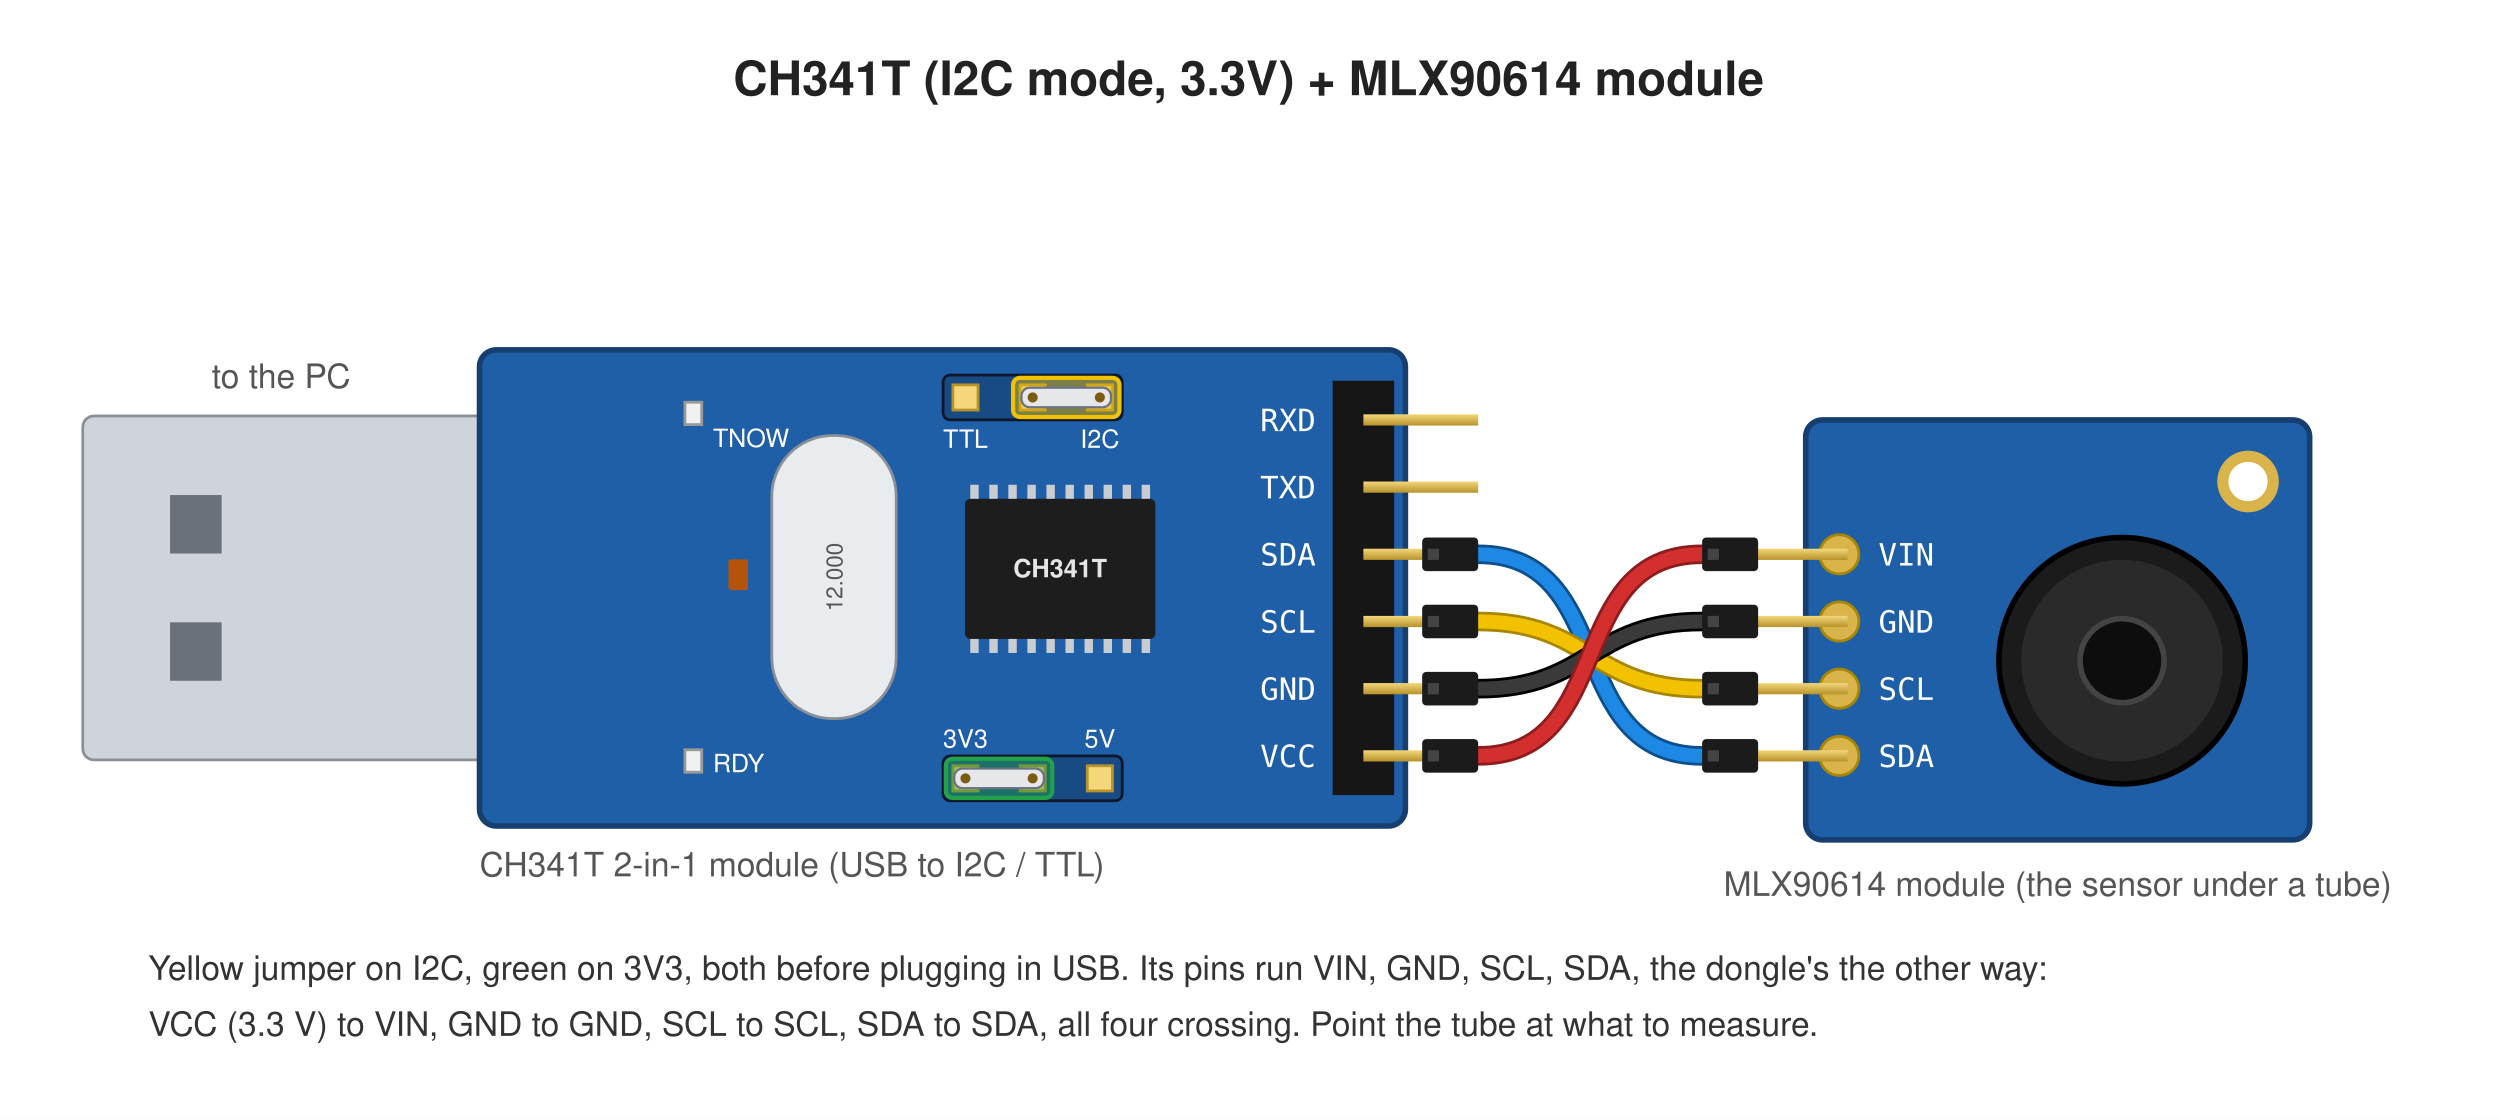
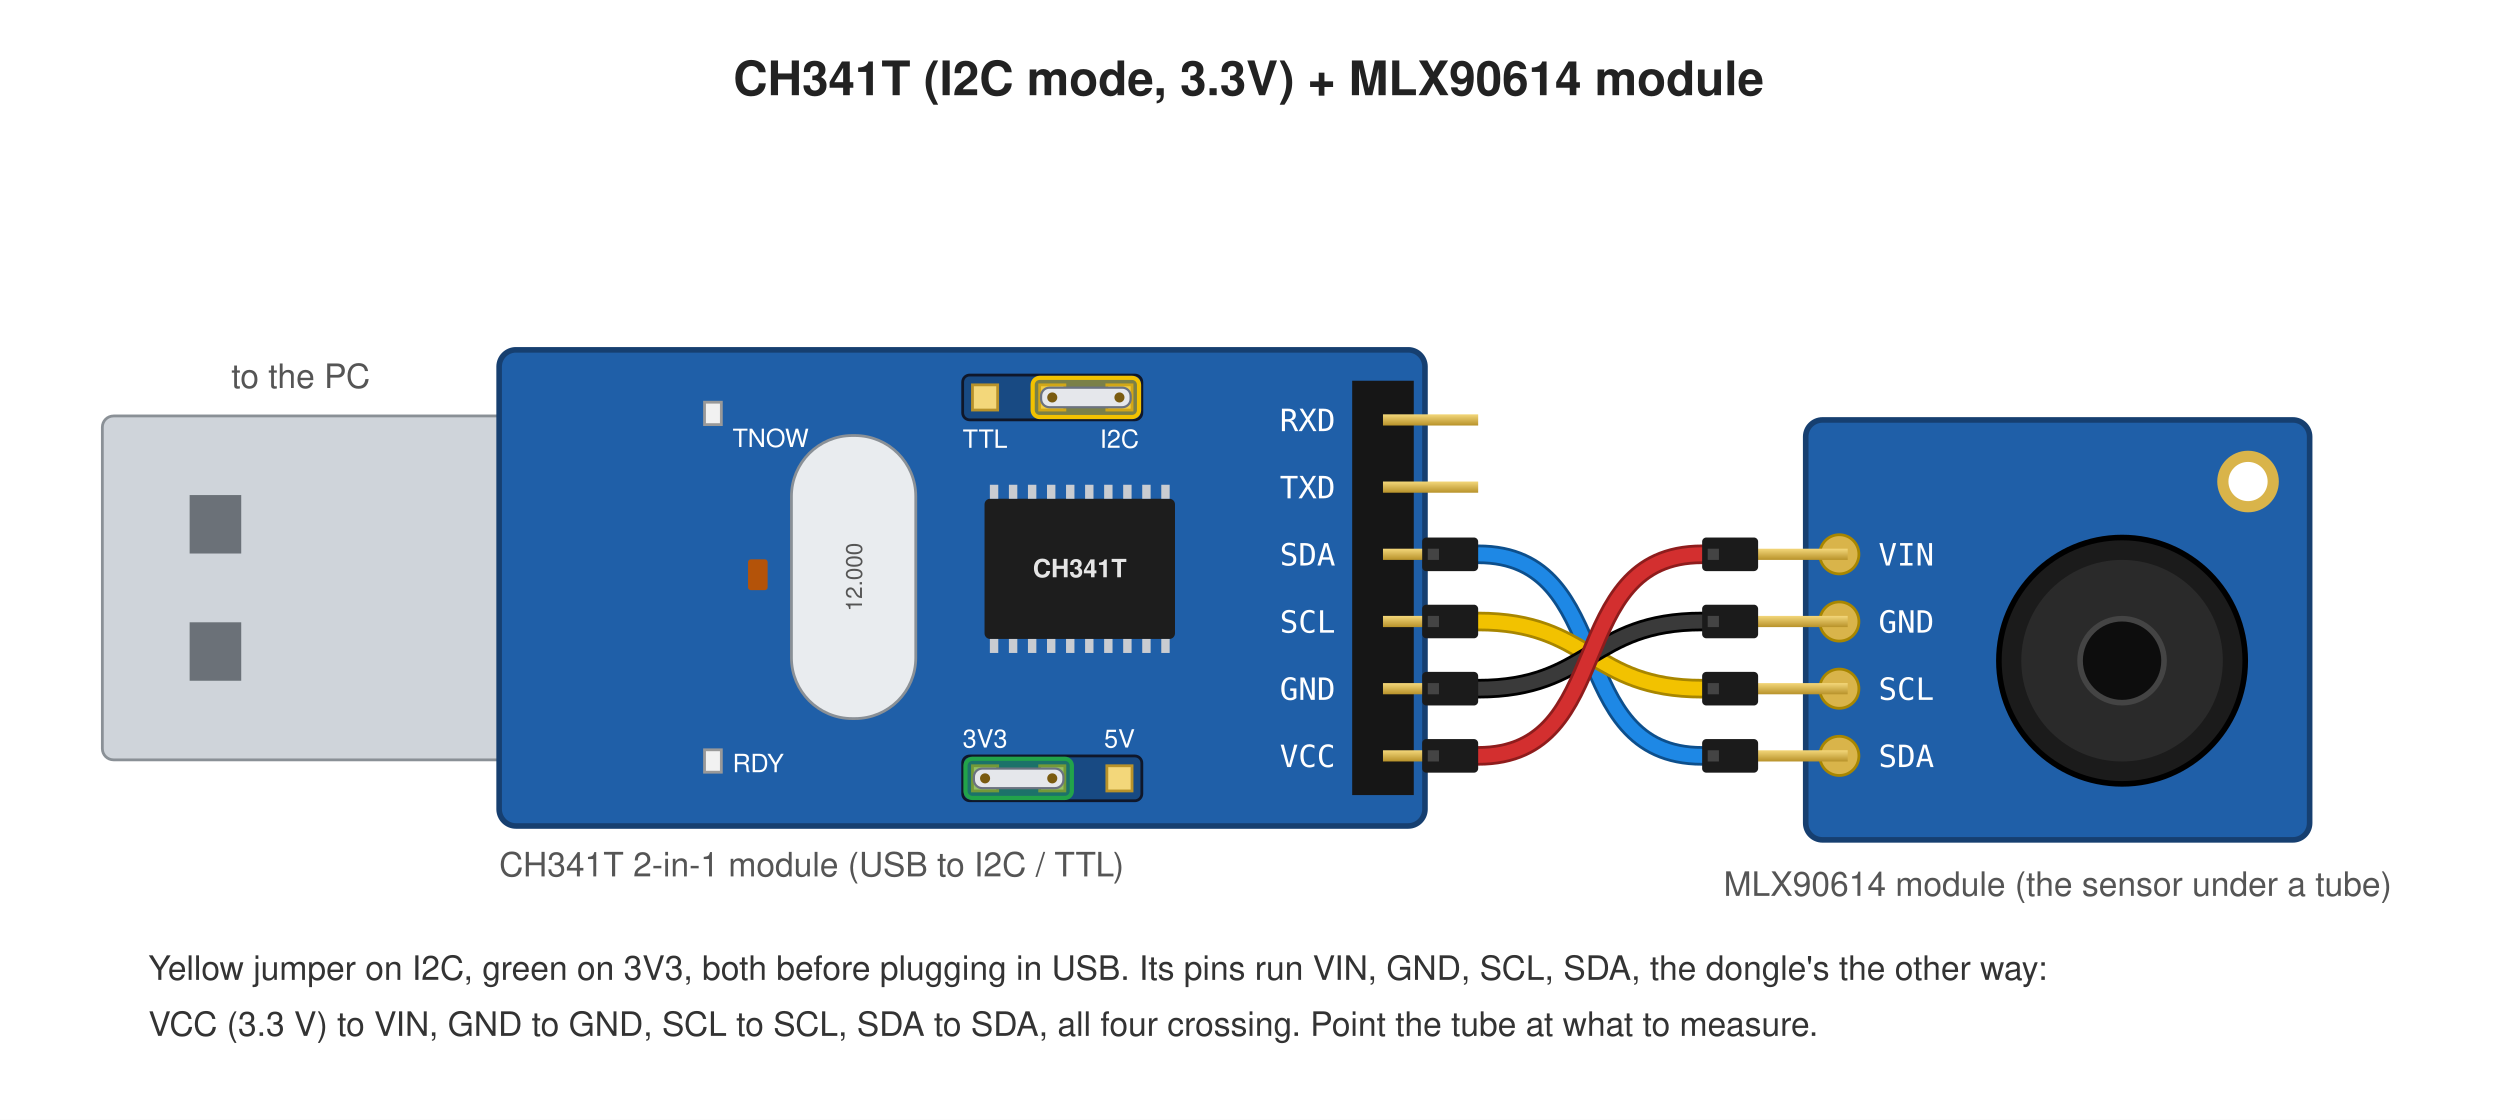
<svg xmlns="http://www.w3.org/2000/svg" viewBox="0 0 893 400" width="893" height="400" font-family="Helvetica, Arial, sans-serif">
  <style>@media (prefers-color-scheme: dark) { .bg { fill-opacity: 0.85 } }</style>
  <defs>
    <linearGradient id="metal" x1="0" y1="0" x2="0" y2="1">
      <stop offset="0" stop-color="#e9ecef" />
      <stop offset="0.5" stop-color="#b8bec5" />
      <stop offset="1" stop-color="#d9dde1" />
    </linearGradient>
    <linearGradient id="pin" x1="0" y1="0" x2="0" y2="1">
      <stop offset="0" stop-color="#f3d77a" />
      <stop offset="1" stop-color="#b8922a" />
    </linearGradient>
    <g id="dupont">
      <rect x="0" y="-6" width="20" height="12" rx="1.5" fill="#1b1b1b" />
      <rect x="2" y="-2" width="4" height="4" fill="#444" />
    </g>
  </defs>
  <rect class="bg" width="893" height="400" fill="#ffffff" />
  <text x="446" y="34" text-anchor="middle" font-size="17" font-weight="bold" fill="#222">CH341T (I2C mode, 3.3V) + MLX90614 module</text>
-   <text x="100.425" y="138.583" text-anchor="middle" font-size="12" fill="#555">to the PC</text>
-   <rect x="29.559" y="148.583" width="179.528" height="122.835" rx="4" fill="#cfd4da" stroke="#8a9096" />
-   <rect x="60.74" y="176.835" width="18.425" height="20.882" fill="#6b7178" />
-   <rect x="60.74" y="222.283" width="18.425" height="20.882" fill="#6b7178" />
-   <rect x="171.291" y="124.961" width="330.709" height="170.079" rx="6" fill="#1f5fa8" stroke="#163f70" stroke-width="2" />
-   <text x="171.291" y="313.039" font-size="12" fill="#555">CH341T 2-in-1 module (USB to I2C / TTL)</text>
-   <rect x="476.0" y="136.0" width="22" height="148.0" fill="#161616" />
+   <text x="107.425" y="138.583" text-anchor="middle" font-size="12" fill="#555">to the PC</text>
+   <rect x="36.559" y="148.583" width="179.528" height="122.835" rx="4" fill="#cfd4da" stroke="#8a9096" />
+   <rect x="67.74" y="176.835" width="18.425" height="20.882" fill="#6b7178" />
+   <rect x="67.74" y="222.283" width="18.425" height="20.882" fill="#6b7178" />
+   <rect x="178.291" y="124.961" width="330.709" height="170.079" rx="6" fill="#1f5fa8" stroke="#163f70" stroke-width="2" />
+   <text x="178.291" y="313.039" font-size="12" fill="#555">CH341T 2-in-1 module (USB to I2C / TTL)</text>
+   <rect x="483.0" y="136.0" width="22" height="148.0" fill="#161616" />
  <g fill="url(#pin)">
-     <rect x="487.0" y="148.0" width="41.0" height="4" />
-     <rect x="487.0" y="172.0" width="41.0" height="4" />
-     <rect x="487.0" y="196.0" width="41.0" height="4" />
-     <rect x="487.0" y="220.0" width="41.0" height="4" />
-     <rect x="487.0" y="244.0" width="41.0" height="4" />
-     <rect x="487.0" y="268.0" width="41.0" height="4" />
+     <rect x="494.0" y="148.0" width="34.0" height="4" />
+     <rect x="494.0" y="172.0" width="34.0" height="4" />
+     <rect x="494.0" y="196.0" width="34.0" height="4" />
+     <rect x="494.0" y="220.0" width="34.0" height="4" />
+     <rect x="494.0" y="244.0" width="34.0" height="4" />
+     <rect x="494.0" y="268.0" width="34.0" height="4" />
  </g>
  <g font-size="11" fill="#fff" font-family="Menlo, Consolas, monospace" text-anchor="end">
-     <text x="470.0" y="154.0">RXD</text>
-     <text x="470.0" y="178.0">TXD</text>
-     <text x="470.0" y="202.0">SDA</text>
-     <text x="470.0" y="226.0">SCL</text>
-     <text x="470.0" y="250.0">GND</text>
-     <text x="470.0" y="274.0">VCC</text>
+     <text x="477.0" y="154.0">RXD</text>
+     <text x="477.0" y="178.0">TXD</text>
+     <text x="477.0" y="202.0">SDA</text>
+     <text x="477.0" y="226.0">SCL</text>
+     <text x="477.0" y="250.0">GND</text>
+     <text x="477.0" y="274.0">VCC</text>
  </g>
-   <rect x="344.677" y="178.157" width="68.031" height="50.079" rx="2" fill="#1d1d1d" />
-   <rect x="346.579" y="173.157" width="3" height="5" fill="#c9ccd1" />
-   <rect x="346.579" y="228.236" width="3" height="5" fill="#c9ccd1" />
-   <rect x="353.382" y="173.157" width="3" height="5" fill="#c9ccd1" />
-   <rect x="353.382" y="228.236" width="3" height="5" fill="#c9ccd1" />
-   <rect x="360.185" y="173.157" width="3" height="5" fill="#c9ccd1" />
-   <rect x="360.185" y="228.236" width="3" height="5" fill="#c9ccd1" />
-   <rect x="366.988" y="173.157" width="3" height="5" fill="#c9ccd1" />
-   <rect x="366.988" y="228.236" width="3" height="5" fill="#c9ccd1" />
-   <rect x="373.791" y="173.157" width="3" height="5" fill="#c9ccd1" />
-   <rect x="373.791" y="228.236" width="3" height="5" fill="#c9ccd1" />
-   <rect x="380.594" y="173.157" width="3" height="5" fill="#c9ccd1" />
-   <rect x="380.594" y="228.236" width="3" height="5" fill="#c9ccd1" />
-   <rect x="387.398" y="173.157" width="3" height="5" fill="#c9ccd1" />
-   <rect x="387.398" y="228.236" width="3" height="5" fill="#c9ccd1" />
-   <rect x="394.201" y="173.157" width="3" height="5" fill="#c9ccd1" />
-   <rect x="394.201" y="228.236" width="3" height="5" fill="#c9ccd1" />
-   <rect x="401.004" y="173.157" width="3" height="5" fill="#c9ccd1" />
-   <rect x="401.004" y="228.236" width="3" height="5" fill="#c9ccd1" />
-   <rect x="407.807" y="173.157" width="3" height="5" fill="#c9ccd1" />
-   <rect x="407.807" y="228.236" width="3" height="5" fill="#c9ccd1" />
-   <text x="378.693" y="206.197" text-anchor="middle" font-size="9" font-weight="bold" fill="#e5e5e5">CH341T</text>
-   <rect x="275.701" y="155.575" width="44.409" height="101.102" rx="21.732" fill="#e9ecef" stroke="#8a9096" />
-   <text transform="translate(300.9055 206.126) rotate(-90)" text-anchor="middle" font-size="8" fill="#555">12.000</text>
-   <rect x="260.197" y="199.795" width="7" height="11" rx="1" fill="#b45309" />
-   <rect x="336.866" y="133.969" width="64" height="16" rx="2.5" fill="#000" fill-opacity="0.22" stroke="#0f172a" stroke-width="1" />
-   <rect x="388.366" y="137.469" width="9" height="9" fill="#f3d77a" stroke="#b8922a" />
-   <rect x="364.366" y="137.469" width="9" height="9" fill="#f3d77a" stroke="#b8922a" />
-   <rect x="340.366" y="137.469" width="9" height="9" fill="#f3d77a" stroke="#b8922a" />
-   <rect x="361.866" y="134.969" width="38" height="14" rx="2.5" fill="#f2c200" fill-opacity="0.45" stroke="#f2c200" stroke-width="1.5" />
-   <rect x="364.866" y="138.469" width="32" height="7" rx="3" fill="#e5e7eb" stroke="#6b7280" stroke-width="0.8" />
-   <circle cx="368.866" cy="141.969" r="1.8" fill="#7a5b10" />
-   <circle cx="392.866" cy="141.969" r="1.8" fill="#7a5b10" />
-   <rect x="336.866" y="270.031" width="64" height="16" rx="2.5" fill="#000" fill-opacity="0.22" stroke="#0f172a" stroke-width="1" />
-   <rect x="388.366" y="273.531" width="9" height="9" fill="#f3d77a" stroke="#b8922a" />
-   <rect x="364.366" y="273.531" width="9" height="9" fill="#f3d77a" stroke="#b8922a" />
-   <rect x="340.366" y="273.531" width="9" height="9" fill="#f3d77a" stroke="#b8922a" />
-   <rect x="337.866" y="271.031" width="38" height="14" rx="2.5" fill="#22a34a" fill-opacity="0.45" stroke="#22a34a" stroke-width="1.5" />
-   <rect x="340.866" y="274.531" width="32" height="7" rx="3" fill="#e5e7eb" stroke="#6b7280" stroke-width="0.8" />
-   <circle cx="344.866" cy="278.031" r="1.8" fill="#7a5b10" />
-   <circle cx="368.866" cy="278.031" r="1.8" fill="#7a5b10" />
-   <text x="392.866" y="159.969" text-anchor="middle" font-size="9" fill="#fff">I2C</text>
-   <text x="344.866" y="159.969" text-anchor="middle" font-size="9" fill="#fff">TTL</text>
-   <text x="392.866" y="267.031" text-anchor="middle" font-size="9" fill="#fff">5V</text>
-   <text x="344.866" y="267.031" text-anchor="middle" font-size="9" fill="#fff">3V3</text>
-   <rect x="244.661" y="143.669" width="6" height="8" fill="#f1f1f1" stroke="#999" />
-   <text x="254.661" y="159.669" font-size="9" fill="#fff">TNOW</text>
-   <rect x="244.661" y="267.827" width="6" height="8" fill="#f1f1f1" stroke="#999" />
-   <text x="254.661" y="275.827" font-size="9" fill="#fff">RDY</text>
+   <rect x="351.677" y="178.157" width="68.031" height="50.079" rx="2" fill="#1d1d1d" />
+   <rect x="353.579" y="173.157" width="3" height="5" fill="#c9ccd1" />
+   <rect x="353.579" y="228.236" width="3" height="5" fill="#c9ccd1" />
+   <rect x="360.382" y="173.157" width="3" height="5" fill="#c9ccd1" />
+   <rect x="360.382" y="228.236" width="3" height="5" fill="#c9ccd1" />
+   <rect x="367.185" y="173.157" width="3" height="5" fill="#c9ccd1" />
+   <rect x="367.185" y="228.236" width="3" height="5" fill="#c9ccd1" />
+   <rect x="373.988" y="173.157" width="3" height="5" fill="#c9ccd1" />
+   <rect x="373.988" y="228.236" width="3" height="5" fill="#c9ccd1" />
+   <rect x="380.791" y="173.157" width="3" height="5" fill="#c9ccd1" />
+   <rect x="380.791" y="228.236" width="3" height="5" fill="#c9ccd1" />
+   <rect x="387.594" y="173.157" width="3" height="5" fill="#c9ccd1" />
+   <rect x="387.594" y="228.236" width="3" height="5" fill="#c9ccd1" />
+   <rect x="394.398" y="173.157" width="3" height="5" fill="#c9ccd1" />
+   <rect x="394.398" y="228.236" width="3" height="5" fill="#c9ccd1" />
+   <rect x="401.201" y="173.157" width="3" height="5" fill="#c9ccd1" />
+   <rect x="401.201" y="228.236" width="3" height="5" fill="#c9ccd1" />
+   <rect x="408.004" y="173.157" width="3" height="5" fill="#c9ccd1" />
+   <rect x="408.004" y="228.236" width="3" height="5" fill="#c9ccd1" />
+   <rect x="414.807" y="173.157" width="3" height="5" fill="#c9ccd1" />
+   <rect x="414.807" y="228.236" width="3" height="5" fill="#c9ccd1" />
+   <text x="385.693" y="206.197" text-anchor="middle" font-size="9" font-weight="bold" fill="#e5e5e5">CH341T</text>
+   <rect x="282.701" y="155.575" width="44.409" height="101.102" rx="21.732" fill="#e9ecef" stroke="#8a9096" />
+   <text transform="translate(307.9055 206.126) rotate(-90)" text-anchor="middle" font-size="8" fill="#555">12.000</text>
+   <rect x="267.197" y="199.795" width="7" height="11" rx="1" fill="#b45309" />
+   <rect x="343.866" y="133.969" width="64" height="16" rx="2.5" fill="#000" fill-opacity="0.22" stroke="#0f172a" stroke-width="1" />
+   <rect x="395.366" y="137.469" width="9" height="9" fill="#f3d77a" stroke="#b8922a" />
+   <rect x="371.366" y="137.469" width="9" height="9" fill="#f3d77a" stroke="#b8922a" />
+   <rect x="347.366" y="137.469" width="9" height="9" fill="#f3d77a" stroke="#b8922a" />
+   <rect x="368.866" y="134.969" width="38" height="14" rx="2.5" fill="#f2c200" fill-opacity="0.45" stroke="#f2c200" stroke-width="1.5" />
+   <rect x="371.866" y="138.469" width="32" height="7" rx="3" fill="#e5e7eb" stroke="#6b7280" stroke-width="0.8" />
+   <circle cx="375.866" cy="141.969" r="1.8" fill="#7a5b10" />
+   <circle cx="399.866" cy="141.969" r="1.8" fill="#7a5b10" />
+   <rect x="343.866" y="270.031" width="64" height="16" rx="2.5" fill="#000" fill-opacity="0.22" stroke="#0f172a" stroke-width="1" />
+   <rect x="395.366" y="273.531" width="9" height="9" fill="#f3d77a" stroke="#b8922a" />
+   <rect x="371.366" y="273.531" width="9" height="9" fill="#f3d77a" stroke="#b8922a" />
+   <rect x="347.366" y="273.531" width="9" height="9" fill="#f3d77a" stroke="#b8922a" />
+   <rect x="344.866" y="271.031" width="38" height="14" rx="2.5" fill="#22a34a" fill-opacity="0.45" stroke="#22a34a" stroke-width="1.5" />
+   <rect x="347.866" y="274.531" width="32" height="7" rx="3" fill="#e5e7eb" stroke="#6b7280" stroke-width="0.8" />
+   <circle cx="351.866" cy="278.031" r="1.8" fill="#7a5b10" />
+   <circle cx="375.866" cy="278.031" r="1.8" fill="#7a5b10" />
+   <text x="399.866" y="159.969" text-anchor="middle" font-size="9" fill="#fff">I2C</text>
+   <text x="351.866" y="159.969" text-anchor="middle" font-size="9" fill="#fff">TTL</text>
+   <text x="399.866" y="267.031" text-anchor="middle" font-size="9" fill="#fff">5V</text>
+   <text x="351.866" y="267.031" text-anchor="middle" font-size="9" fill="#fff">3V3</text>
+   <rect x="251.661" y="143.669" width="6" height="8" fill="#f1f1f1" stroke="#999" />
+   <text x="261.661" y="159.669" font-size="9" fill="#fff">TNOW</text>
+   <rect x="251.661" y="267.827" width="6" height="8" fill="#f1f1f1" stroke="#999" />
+   <text x="261.661" y="275.827" font-size="9" fill="#fff">RDY</text>
  <g transform="translate(33 0)">
    <rect x="612" y="150" width="180" height="150" rx="6" fill="#1f5fa8" stroke="#163f70" stroke-width="2" />
    <circle cx="770" cy="172" r="9" fill="#fff" stroke="#d9b44a" stroke-width="4" />
    <g fill="#d9b44a" stroke="#a88600">
      <circle cx="624" cy="198" r="7" />
      <circle cx="624" cy="222" r="7" />
      <circle cx="624" cy="246" r="7" />
      <circle cx="624" cy="270" r="7" />
    </g>
    <g fill="url(#pin)">
      <rect x="593" y="196" width="34" height="4" />
      <rect x="593" y="220" width="34" height="4" />
      <rect x="593" y="244" width="34" height="4" />
      <rect x="593" y="268" width="34" height="4" />
    </g>
    <g font-size="11" fill="#fff" font-family="Menlo, Consolas, monospace">
      <text x="638" y="202">VIN</text>
      <text x="638" y="226">GND</text>
      <text x="638" y="250">SCL</text>
      <text x="638" y="274">SDA</text>
    </g>
    <circle cx="725" cy="236" r="44" fill="#1b1b1b" stroke="#000" stroke-width="2" />
    <circle cx="725" cy="236" r="36" fill="#2a2a2a" />
    <circle cx="725" cy="236" r="15" fill="#0d0d0d" stroke="#444" stroke-width="2" />
    <text x="702" y="320" text-anchor="middle" font-size="12" fill="#555">MLX90614 module (the sensor under a tube)</text>
    <g stroke-linecap="round" fill="none">
      <path d="M495 198 C 545 198, 525 270, 575 270" stroke="#0d4f8c" stroke-width="7" />
      <path d="M495 198 C 545 198, 525 270, 575 270" stroke="#1e88e5" stroke-width="5" />
      <path d="M495 222 C 535 222, 535 246, 575 246" stroke="#a88600" stroke-width="7" />
      <path d="M495 222 C 535 222, 535 246, 575 246" stroke="#f2c200" stroke-width="5" />
      <path d="M495 246 C 535 246, 535 222, 575 222" stroke="#000" stroke-width="7" />
      <path d="M495 246 C 535 246, 535 222, 575 222" stroke="#3a3a3a" stroke-width="5" />
      <path d="M495 270 C 545 270, 525 198, 575 198" stroke="#8e1c1c" stroke-width="7" />
      <path d="M495 270 C 545 270, 525 198, 575 198" stroke="#d32f2f" stroke-width="5" />
    </g>
    <use href="#dupont" x="475" y="198" />
    <use href="#dupont" x="475" y="222" />
    <use href="#dupont" x="475" y="246" />
    <use href="#dupont" x="475" y="270" />
    <use href="#dupont" x="575" y="198" />
    <use href="#dupont" x="575" y="222" />
    <use href="#dupont" x="575" y="246" />
    <use href="#dupont" x="575" y="270" />
    <g font-size="12" fill="#333">
      <text x="20" y="350">Yellow jumper on I2C, green on 3V3, both before plugging in USB. Its pins run VIN, GND, SCL, SDA, the dongle's the other way:</text>
      <text x="20" y="370">VCC (3.3 V) to VIN, GND to GND, SCL to SCL, SDA to SDA, all four crossing. Point the tube at what to measure.</text>
    </g>
  </g>
</svg>
